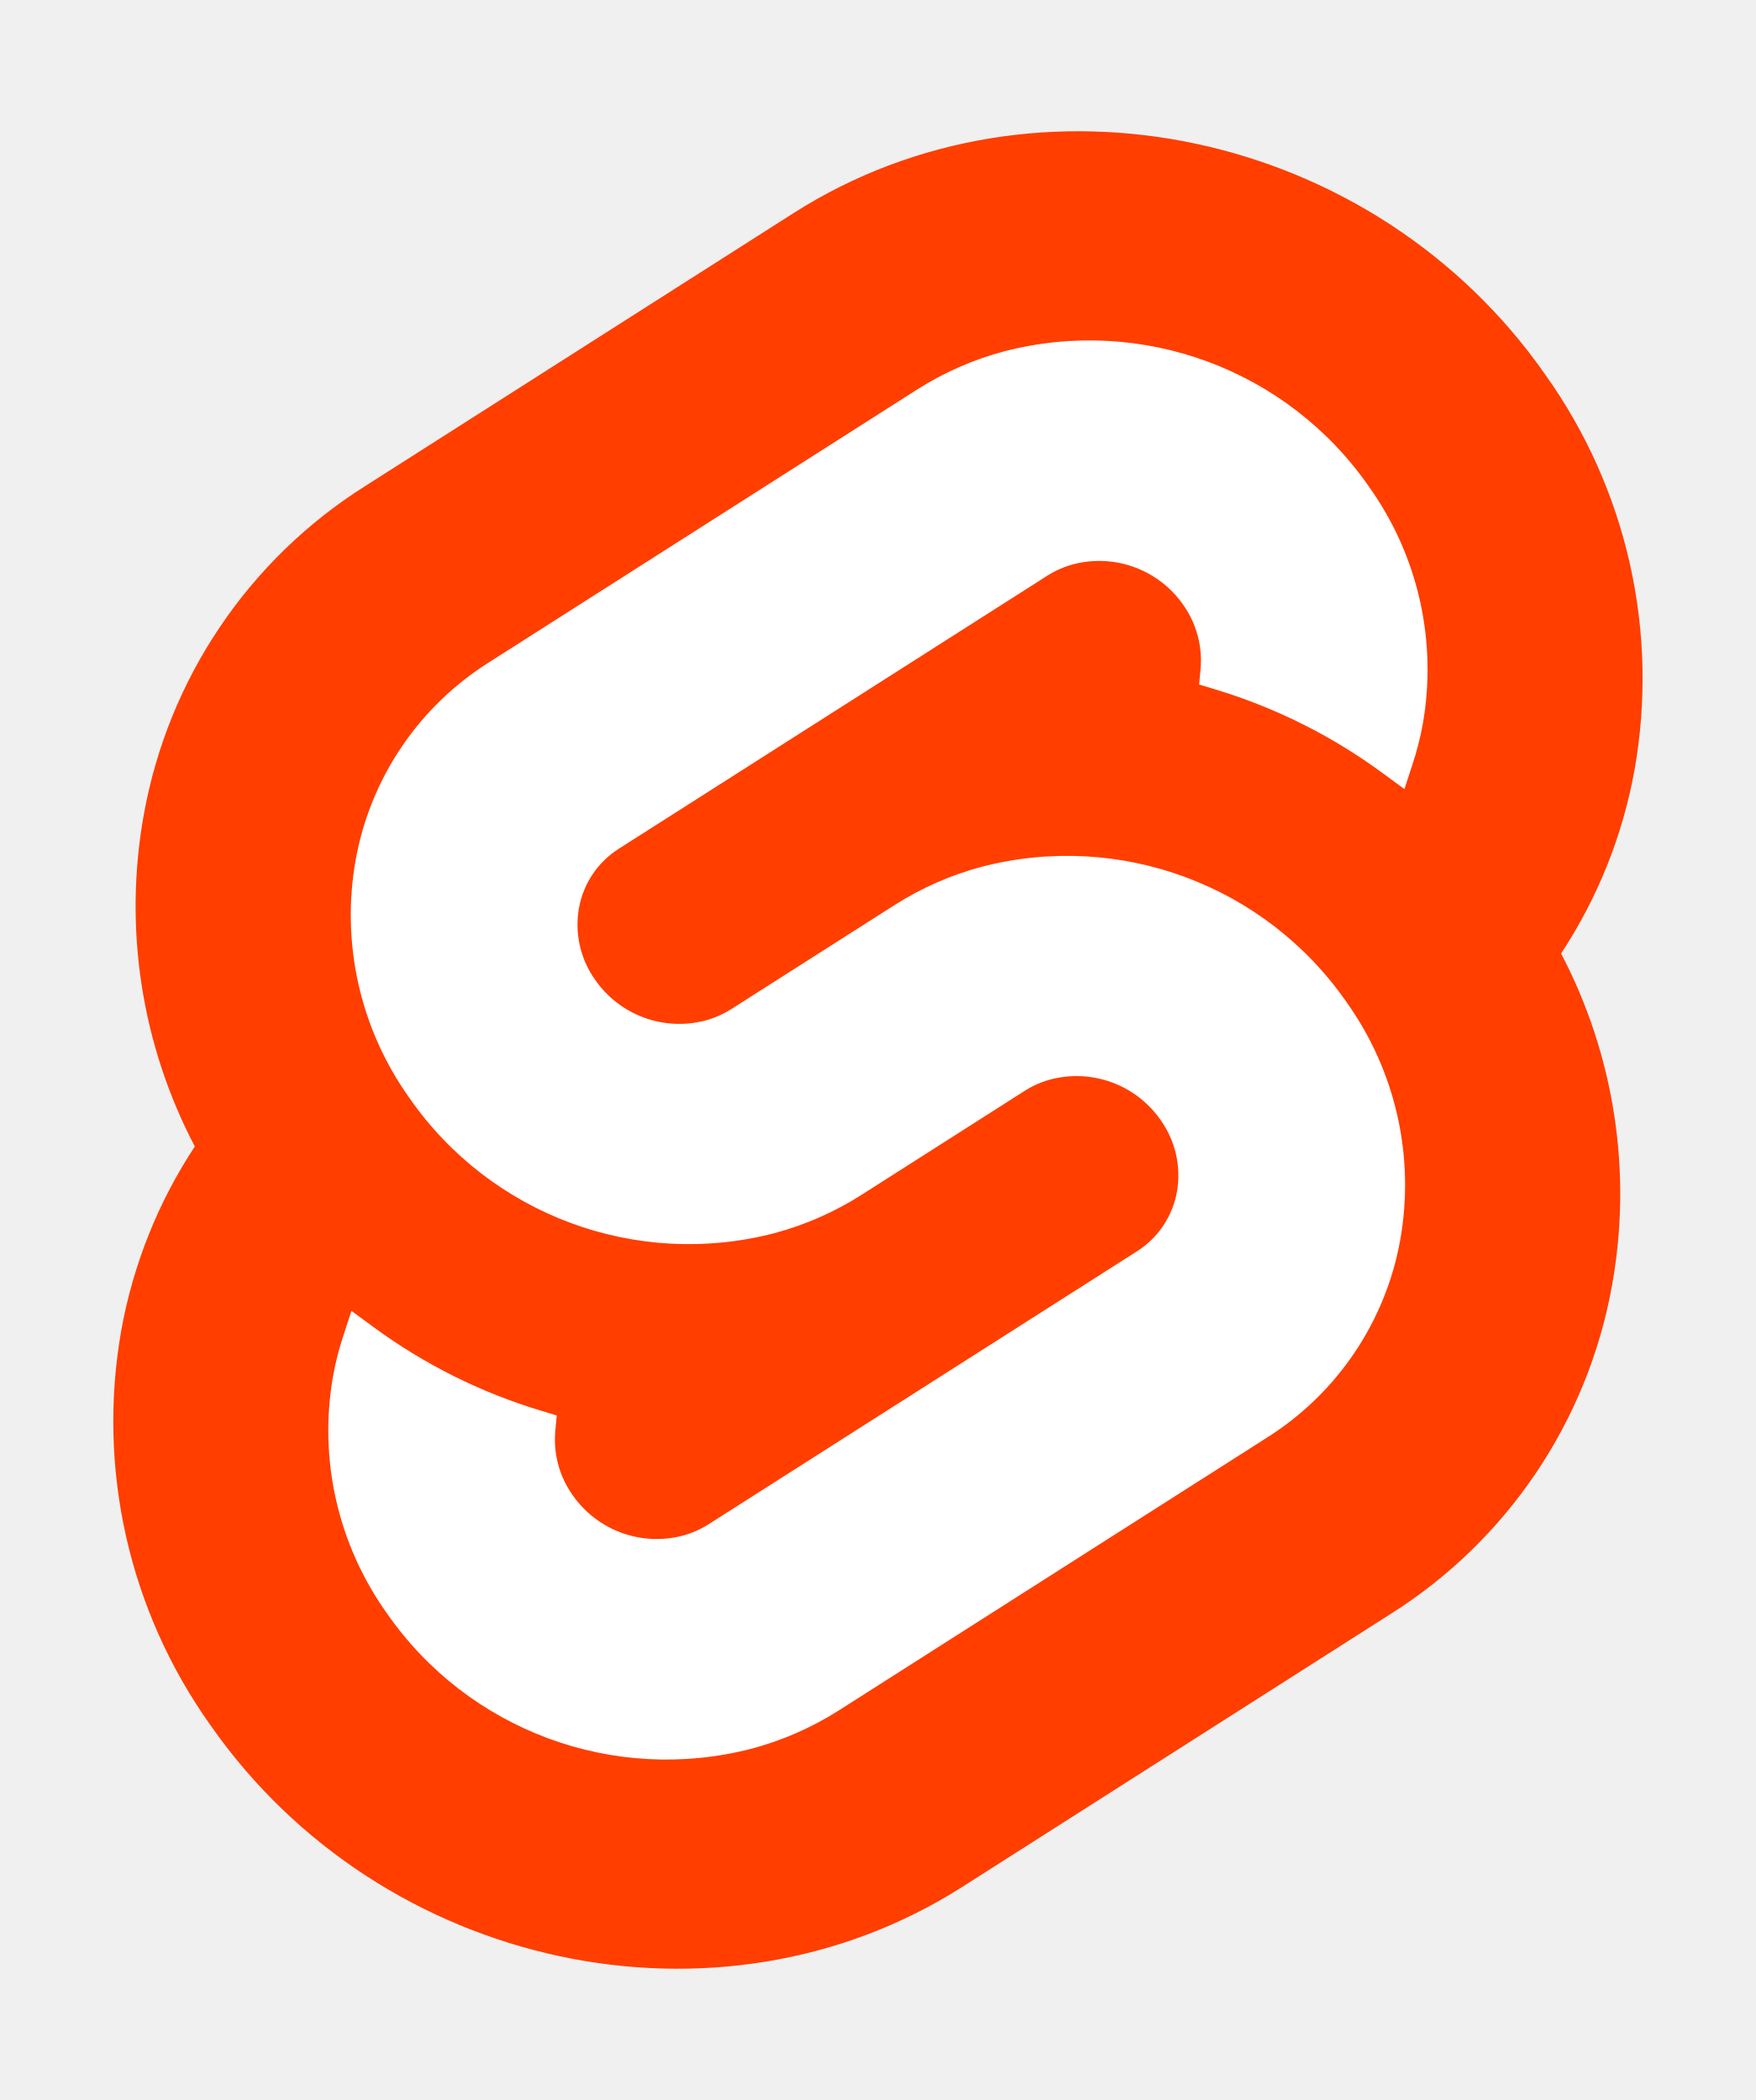
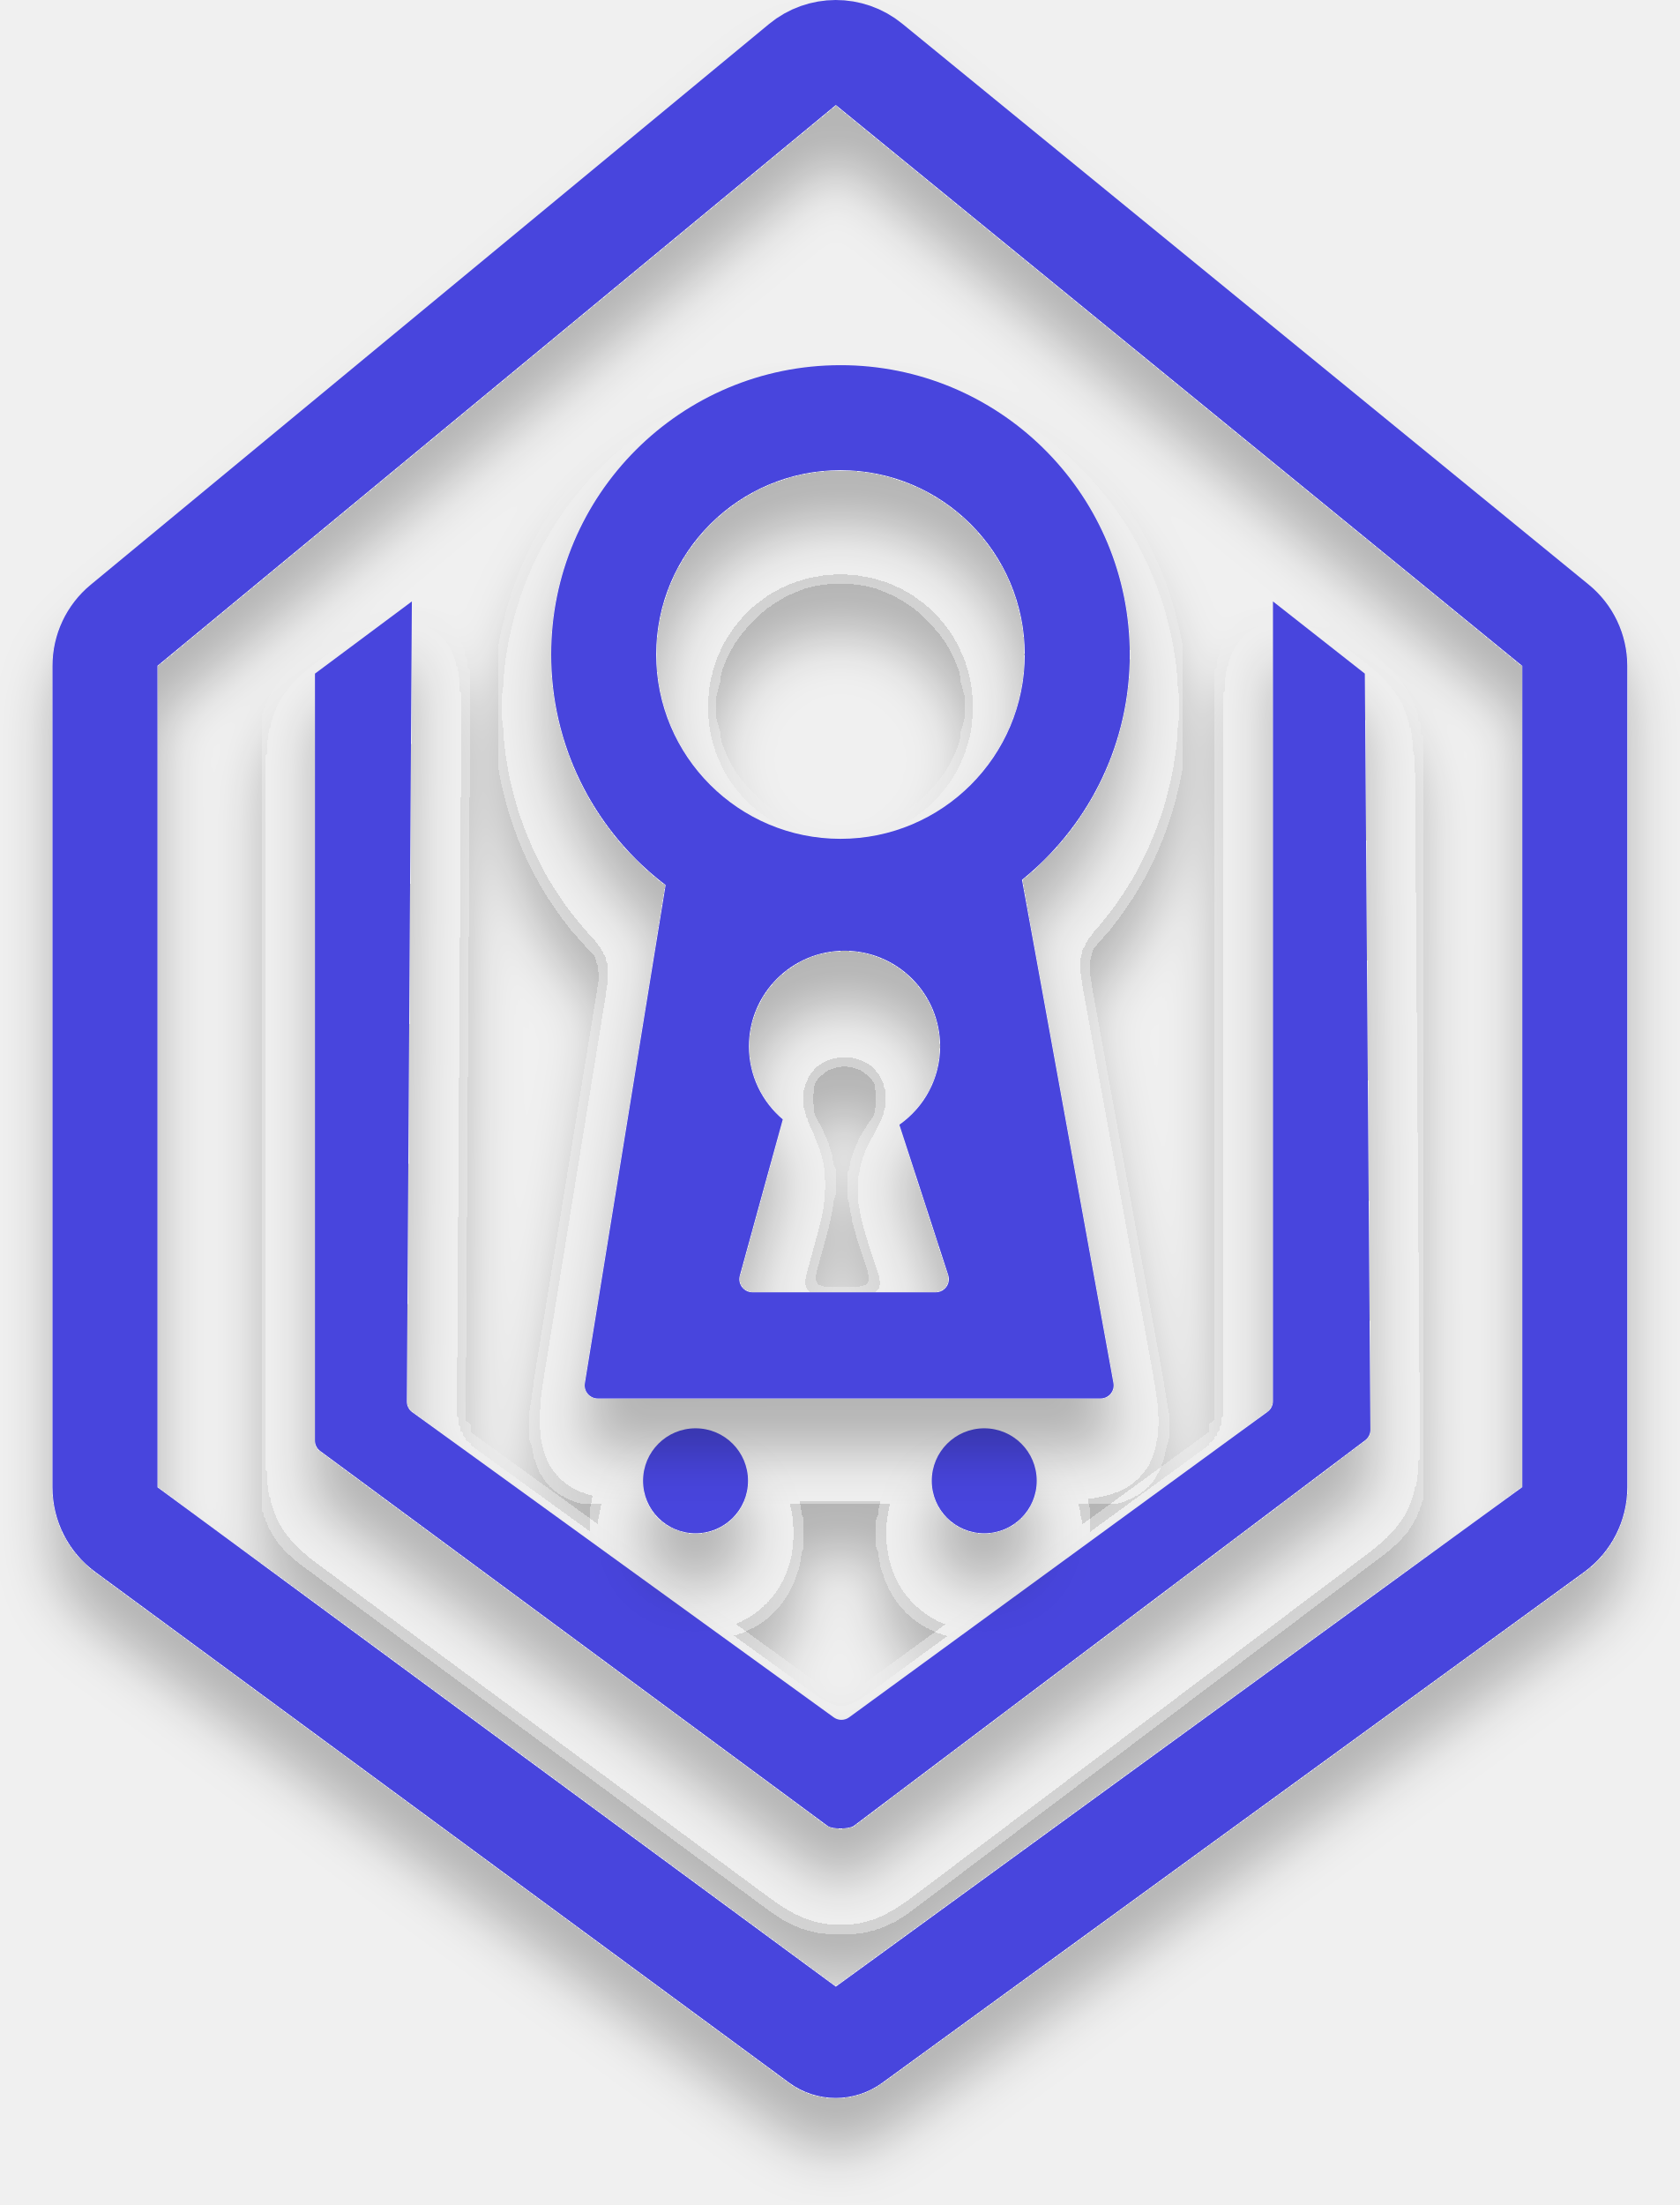
- <svg xmlns="http://www.w3.org/2000/svg" width="107" height="128" viewBox="0 0 107 128">
-   <path d="M94.157 22.819c-10.4-14.885-30.94-19.297-45.792-9.835L22.282 29.608A29.92 29.92 0 0 0 8.764 49.65a31.5 31.5 0 0 0 3.108 20.231 30 30 0 0 0-4.477 11.183 31.9 31.9 0 0 0 5.448 24.116c10.402 14.887 30.942 19.297 45.791 9.835l26.083-16.624A29.92 29.92 0 0 0 98.235 78.35a31.53 31.53 0 0 0-3.105-20.232 30 30 0 0 0 4.474-11.182 31.88 31.88 0 0 0-5.447-24.116" style="fill:#ff3e00" />
-   <path d="M45.817 106.582a20.72 20.72 0 0 1-22.237-8.243 19.17 19.17 0 0 1-3.277-14.503 18 18 0 0 1 .624-2.435l.49-1.498 1.337.981a33.6 33.6 0 0 0 10.203 5.098l.97.294-.09.968a5.85 5.85 0 0 0 1.052 3.878 6.24 6.24 0 0 0 6.695 2.485 5.8 5.8 0 0 0 1.603-.704L69.27 76.28a5.43 5.43 0 0 0 2.45-3.631 5.8 5.8 0 0 0-.987-4.371 6.24 6.24 0 0 0-6.698-2.487 5.7 5.7 0 0 0-1.6.704l-9.953 6.345a19 19 0 0 1-5.296 2.326 20.72 20.72 0 0 1-22.237-8.243 19.17 19.17 0 0 1-3.277-14.502 17.99 17.99 0 0 1 8.13-12.052l26.081-16.623a19 19 0 0 1 5.3-2.329 20.72 20.72 0 0 1 22.237 8.243 19.17 19.17 0 0 1 3.277 14.503 18 18 0 0 1-.624 2.435l-.49 1.498-1.337-.98a33.6 33.6 0 0 0-10.203-5.1l-.97-.294.09-.968a5.86 5.86 0 0 0-1.052-3.878 6.24 6.24 0 0 0-6.696-2.485 5.8 5.8 0 0 0-1.602.704L37.73 51.72a5.42 5.42 0 0 0-2.449 3.63 5.79 5.79 0 0 0 .986 4.372 6.24 6.24 0 0 0 6.698 2.486 5.8 5.8 0 0 0 1.602-.704l9.952-6.342a19 19 0 0 1 5.295-2.328 20.72 20.72 0 0 1 22.237 8.242 19.17 19.17 0 0 1 3.277 14.503 18 18 0 0 1-8.13 12.053l-26.081 16.622a19 19 0 0 1-5.3 2.328" style="fill:#fff" />
+ <svg xmlns="http://www.w3.org/2000/svg" width="128" height="168" viewBox="0 0 128 168" fill="none">
+   <g filter="url(#filter0_d_846_2)">
+     <path d="M118.531 47.64L66.222 4.902C64.743 3.694 62.615 3.7 61.143 4.917L9.452 47.641C8.532 48.401 8 49.531 8 50.724V113.32C8 114.591 8.605 115.787 9.629 116.541L62.498 155.455C63.199 155.972 64.155 155.974 64.86 155.462L118.353 116.54C119.388 115.787 120 114.585 120 113.306V50.738C120 49.537 119.461 48.4 118.531 47.64Z" stroke="#4845DD" stroke-width="8" />
+     <g filter="url(#filter1_d_846_2)">
+       <path d="M31 106.789L31.384 45.823L24 51.323V109.752C24 110.061 24.143 110.352 24.387 110.542L63.064 139.115C63.412 139.385 64.695 139.368 65.054 139.115L104 109.752C104.265 109.564 104.423 109.26 104.423 108.935L104 51.323L97 45.823V106.76C97 107.084 96.843 107.388 96.579 107.576L64.695 130.85C64.334 131.106 63.848 131.095 63.5 130.823L31.384 107.577C31.142 107.387 31 107.097 31 106.789Z" fill="#4845DD" />
+     </g>
+     <g filter="url(#filter2_d_846_2)">
+       <circle cx="53" cy="112.823" r="4" fill="#4845DD" />
+       <circle cx="75" cy="112.823" r="4" fill="#4845DD" />
+     </g>
+     <g filter="url(#filter3_d_846_2)">
+       <path fill-rule="evenodd" clip-rule="evenodd" d="M64.044 35.823C71.8 35.823 78.088 42.11 78.088 49.867C78.088 57.623 71.8 63.911 64.044 63.911C56.288 63.911 50 57.623 50 49.867C50 42.11 56.288 35.823 64.044 35.823ZM50.72 67.43C45.562 63.511 42.183 57.371 42.007 50.436L42 49.867C42 37.692 51.869 27.823 64.044 27.823L64.613 27.829C76.525 28.131 86.088 37.883 86.088 49.867L86.081 50.436C85.911 57.141 82.747 63.102 77.876 67.032L84.843 105.372C84.954 105.986 84.483 106.551 83.859 106.551H45.556C44.939 106.551 44.47 105.999 44.568 105.391L50.72 67.43ZM68.532 85.694C70.412 84.376 71.64 82.193 71.64 79.723C71.64 75.698 68.378 72.435 64.353 72.435C60.328 72.435 57.066 75.698 57.066 79.723C57.066 81.954 58.068 83.951 59.648 85.287L56.373 97.196C56.198 97.833 56.677 98.461 57.337 98.461H71.305C71.984 98.461 72.466 97.798 72.256 97.152L68.532 85.694Z" fill="#4845DD" />
+     </g>
+   </g>
+   <defs>
+     <filter id="filter0_d_846_2" x="0" y="0" width="128" height="167.844" filterUnits="userSpaceOnUse" color-interpolation-filters="sRGB">
+       <feFlood flood-opacity="0" result="BackgroundImageFix" />
+       <feColorMatrix in="SourceAlpha" type="matrix" values="0 0 0 0 0 0 0 0 0 0 0 0 0 0 0 0 0 0 127 0" result="hardAlpha" />
+       <feOffset dy="4" />
+       <feGaussianBlur stdDeviation="2" />
+       <feComposite in2="hardAlpha" operator="out" />
+       <feColorMatrix type="matrix" values="0 0 0 0 0 0 0 0 0 0 0 0 0 0 0 0 0 0 0.25 0" />
+       <feBlend mode="normal" in2="BackgroundImageFix" result="effect1_dropShadow_846_2" />
+       <feBlend mode="normal" in="SourceGraphic" in2="effect1_dropShadow_846_2" result="shape" />
+     </filter>
+     <filter id="filter1_d_846_2" x="20" y="45.823" width="88.423" height="101.488" filterUnits="userSpaceOnUse" color-interpolation-filters="sRGB">
+       <feFlood flood-opacity="0" result="BackgroundImageFix" />
+       <feColorMatrix in="SourceAlpha" type="matrix" values="0 0 0 0 0 0 0 0 0 0 0 0 0 0 0 0 0 0 127 0" result="hardAlpha" />
+       <feOffset dy="4" />
+       <feGaussianBlur stdDeviation="2" />
+       <feComposite in2="hardAlpha" operator="out" />
+       <feColorMatrix type="matrix" values="0 0 0 0 0 0 0 0 0 0 0 0 0 0 0 0 0 0 0.25 0" />
+       <feBlend mode="normal" in2="BackgroundImageFix" result="effect1_dropShadow_846_2" />
+       <feBlend mode="normal" in="SourceGraphic" in2="effect1_dropShadow_846_2" result="shape" />
+     </filter>
+     <filter id="filter2_d_846_2" x="45" y="108.823" width="38" height="16" filterUnits="userSpaceOnUse" color-interpolation-filters="sRGB">
+       <feFlood flood-opacity="0" result="BackgroundImageFix" />
+       <feColorMatrix in="SourceAlpha" type="matrix" values="0 0 0 0 0 0 0 0 0 0 0 0 0 0 0 0 0 0 127 0" result="hardAlpha" />
+       <feOffset dy="4" />
+       <feGaussianBlur stdDeviation="2" />
+       <feComposite in2="hardAlpha" operator="out" />
+       <feColorMatrix type="matrix" values="0 0 0 0 0 0 0 0 0 0 0 0 0 0 0 0 0 0 0.25 0" />
+       <feBlend mode="normal" in2="BackgroundImageFix" result="effect1_dropShadow_846_2" />
+       <feBlend mode="normal" in="SourceGraphic" in2="effect1_dropShadow_846_2" result="shape" />
+     </filter>
+     <filter id="filter3_d_846_2" x="38" y="27.823" width="52.088" height="86.728" filterUnits="userSpaceOnUse" color-interpolation-filters="sRGB">
+       <feFlood flood-opacity="0" result="BackgroundImageFix" />
+       <feColorMatrix in="SourceAlpha" type="matrix" values="0 0 0 0 0 0 0 0 0 0 0 0 0 0 0 0 0 0 127 0" result="hardAlpha" />
+       <feOffset dy="4" />
+       <feGaussianBlur stdDeviation="2" />
+       <feComposite in2="hardAlpha" operator="out" />
+       <feColorMatrix type="matrix" values="0 0 0 0 0 0 0 0 0 0 0 0 0 0 0 0 0 0 0.25 0" />
+       <feBlend mode="normal" in2="BackgroundImageFix" result="effect1_dropShadow_846_2" />
+       <feBlend mode="normal" in="SourceGraphic" in2="effect1_dropShadow_846_2" result="shape" />
+     </filter>
+   </defs>
</svg>
